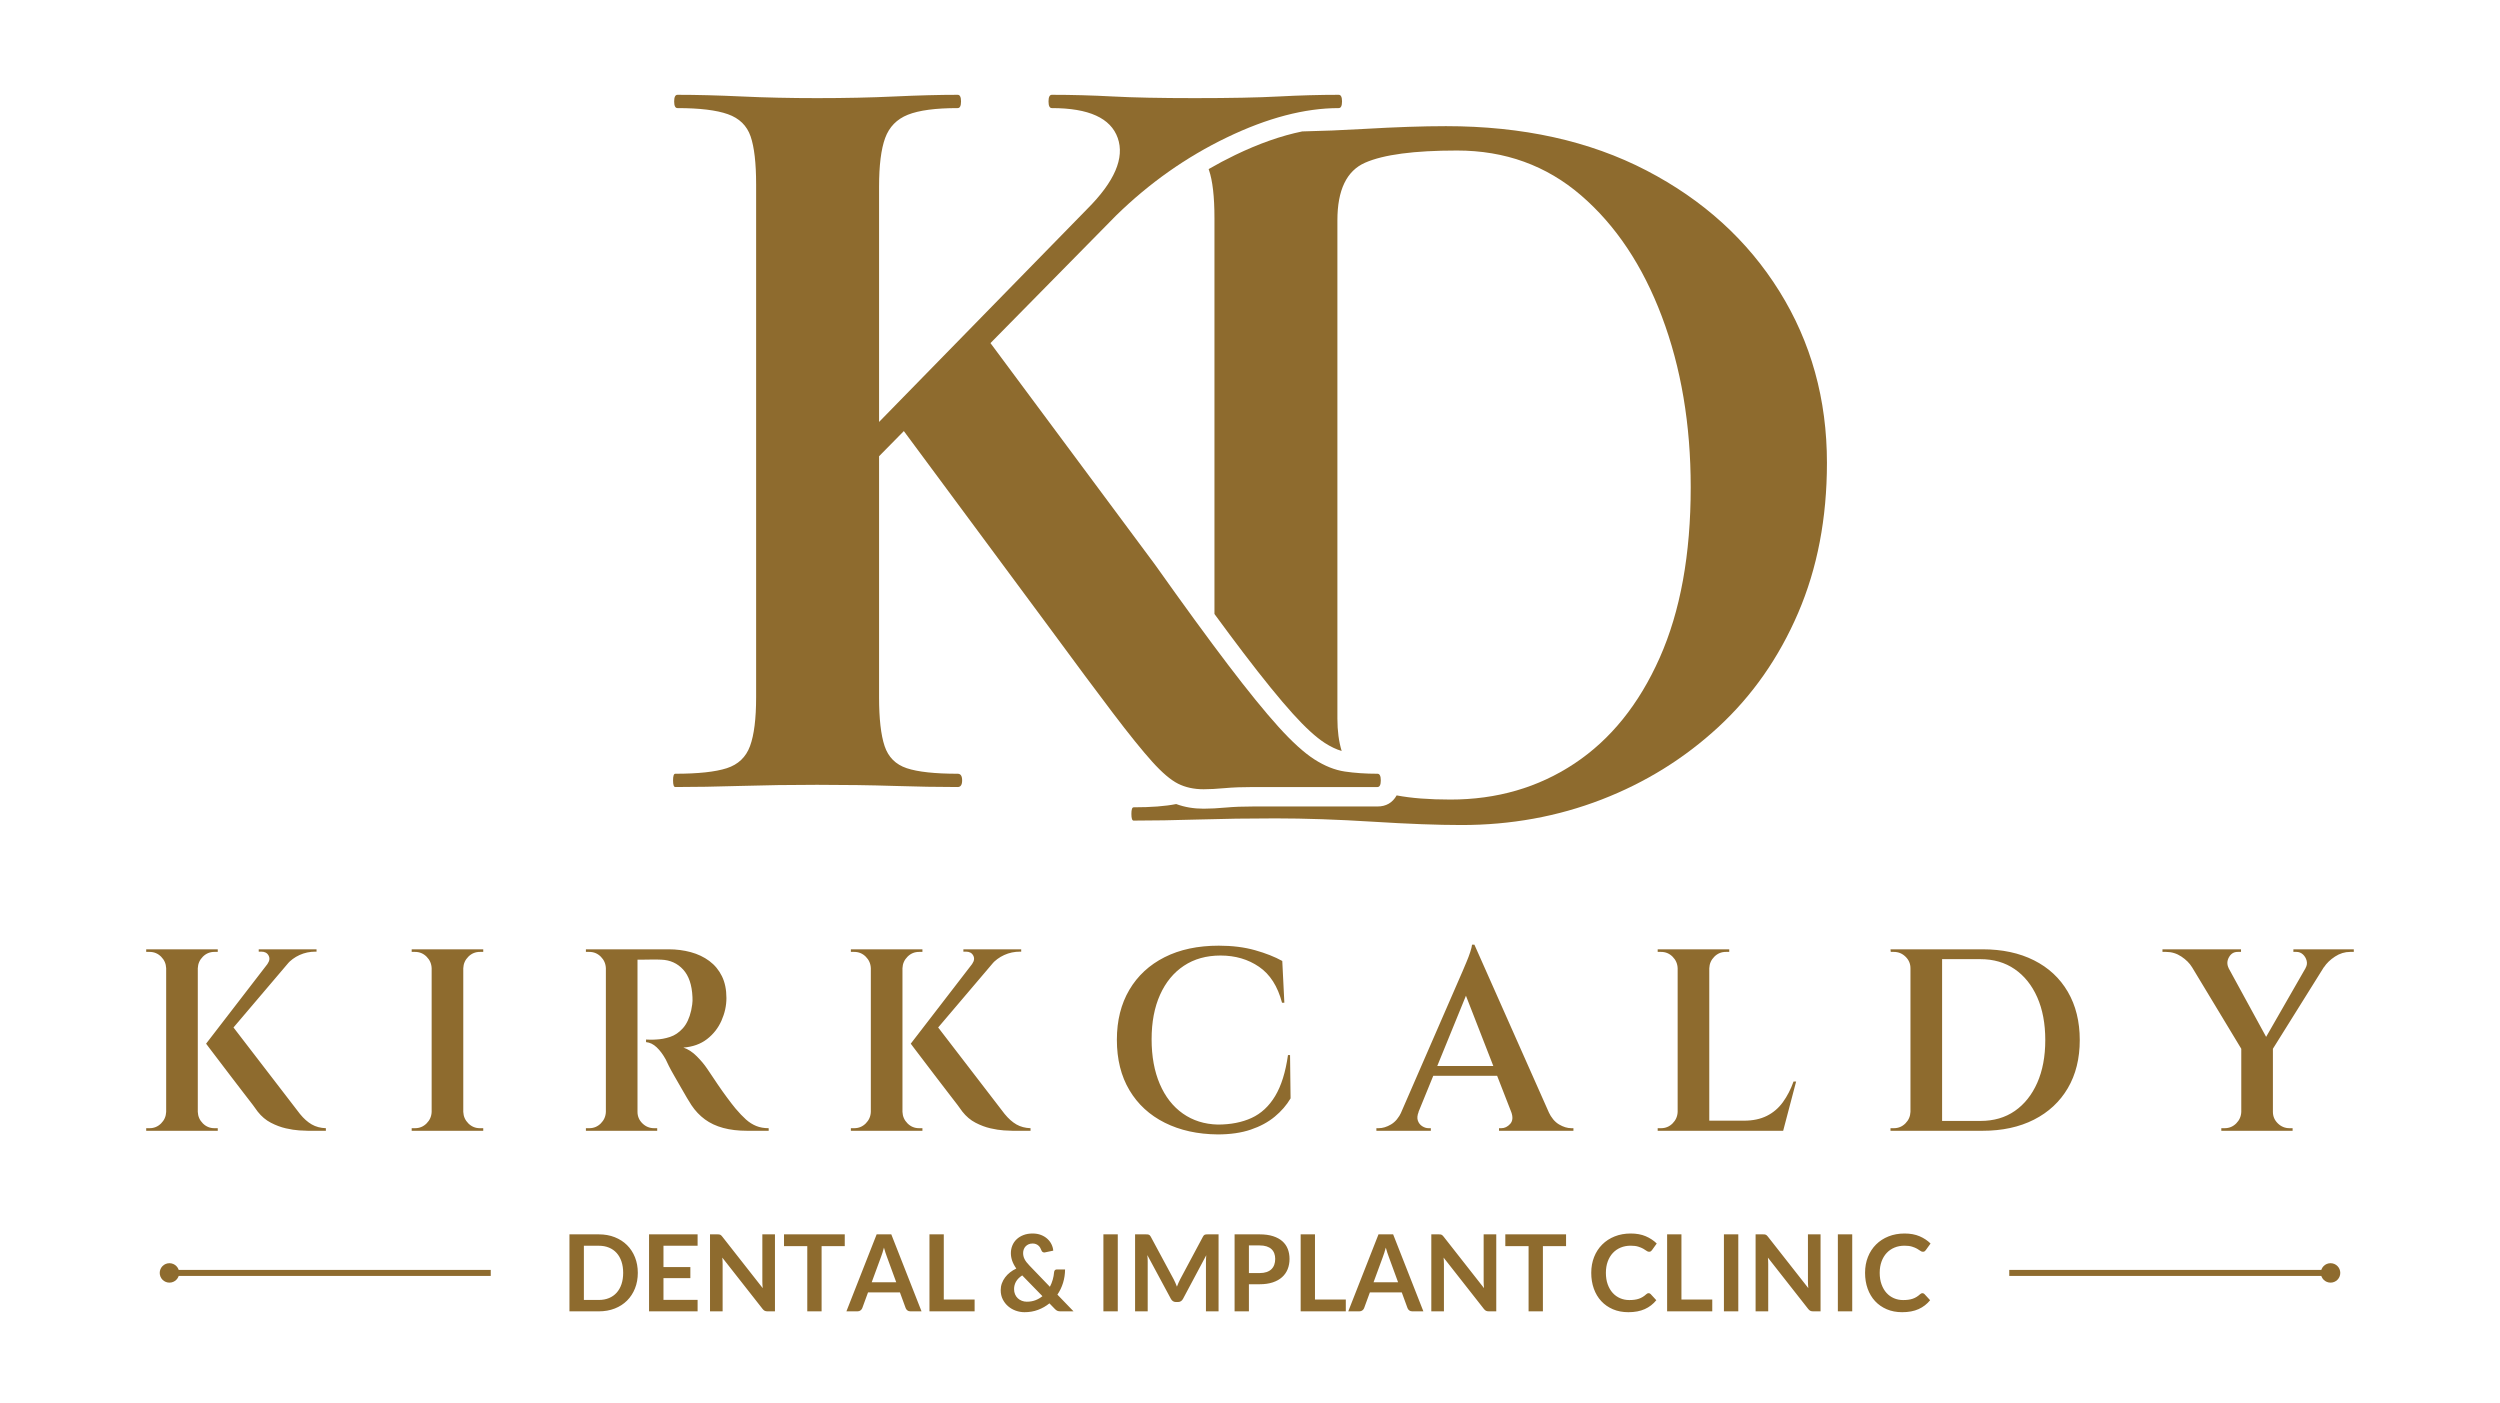
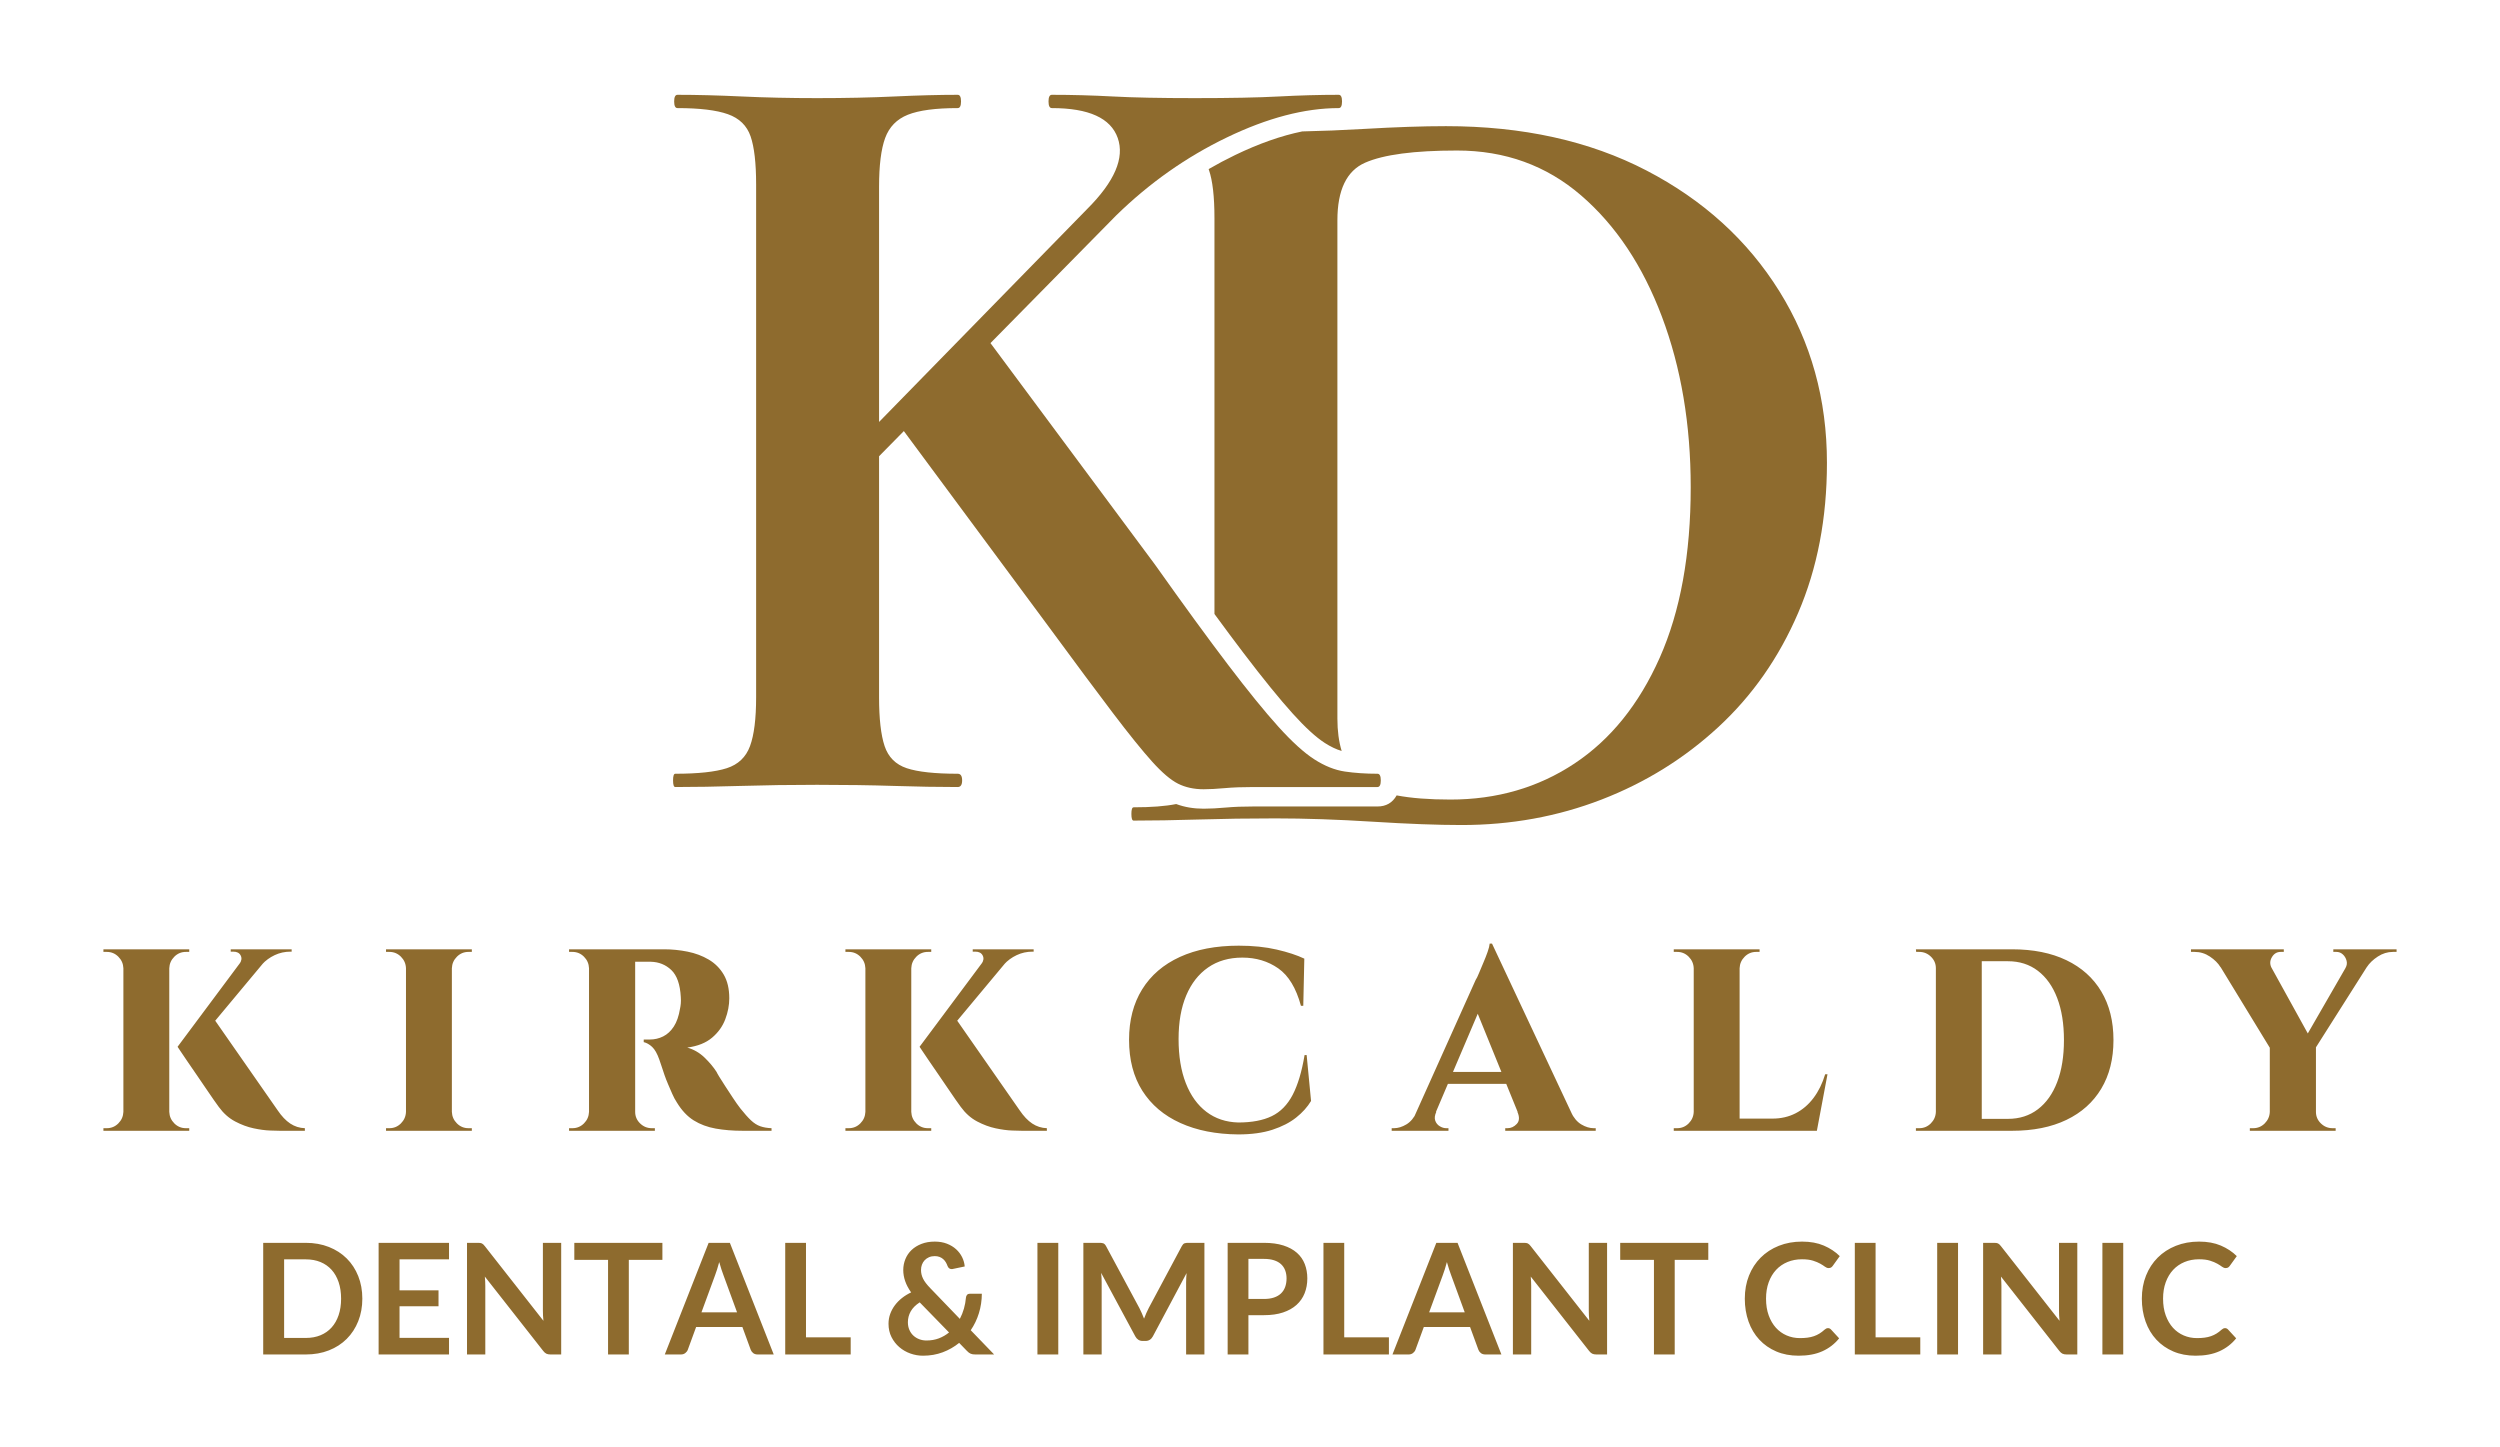
- <svg xmlns="http://www.w3.org/2000/svg" viewBox="0 0 1080 606" width="1080" height="606" role="img" aria-label="Kirkcaldy Dental &amp; Implant Clinic">
+ <svg xmlns="http://www.w3.org/2000/svg" viewBox="0 0 1080 625" width="1080" height="625" role="img" aria-label="Kirkcaldy Dental &amp; Implant Clinic">
  <g fill="#8E6B2E">
    <path d="M631.344 356.414Q616.034 356.414 593.067 354.978Q570.1 353.543 550.962 353.543Q533.737 353.543 517.947 354.022Q502.158 354.5 489.718 354.5Q488.761 354.5 488.761 351.629Q488.761 348.758 489.718 348.758Q501.102 348.758 508.117 347.349Q513.529 349.357 519.947 349.357Q524.156 349.357 529.799 348.844Q534.683 348.4 541.478 348.4H595.067Q600.653 348.4 603.353 343.61Q612.783 345.409 626.56 345.409Q656.703 345.409 680.148 329.859Q703.593 314.309 716.99 284.165Q730.388 254.022 730.388 210.481Q730.388 169.811 717.947 136.797Q705.507 103.782 683.019 84.404Q660.531 65.026 629.431 65.026Q601.679 65.026 589.718 70.289Q577.756 75.553 577.756 95.17V310.481Q577.756 318.347 579.598 324.419Q576.101 323.393 572.337 320.972Q566.581 317.272 558.48 308.296Q549.865 298.749 537.16 282.044Q531.477 274.572 524.646 265.242V94.213Q524.646 80.337 522.254 73.4Q522.193 73.224 522.13 73.052Q527.761 69.779 533.641 66.945Q548.98 59.555 562.57 56.775Q575.115 56.517 589.239 55.696Q609.813 54.5 624.646 54.5Q674.407 54.5 711.249 73.639Q748.091 92.778 768.665 125.792Q789.239 158.806 789.239 199.955Q789.239 235.84 776.799 264.787Q764.359 293.734 742.349 314.069Q720.34 334.404 691.871 345.409Q663.402 356.414 631.344 356.414Z" />
    <path data-kd="K" d="M326.646 301.244V79.713Q326.646 65.837 324.254 58.9Q321.861 51.962 314.445 49.33Q307.029 46.699 292.675 46.699Q291.239 46.699 291.239 43.828Q291.239 40.957 292.675 40.957Q305.115 40.957 320.426 41.675Q335.737 42.392 352.962 42.392Q371.144 42.392 386.455 41.675Q401.766 40.957 413.727 40.957Q415.163 40.957 415.163 43.828Q415.163 46.699 413.727 46.699Q399.373 46.699 392.196 49.569Q385.019 52.44 382.388 59.617Q379.756 66.794 379.756 80.67V301.244Q379.756 315.12 382.148 322.297Q384.541 329.474 391.718 331.866Q398.895 334.258 413.727 334.258Q415.641 334.258 415.641 337.129Q415.641 340.0 413.727 340.0Q401.287 340.0 386.215 339.522Q371.144 339.043 352.962 339.043Q335.737 339.043 319.947 339.522Q304.158 340.0 291.718 340.0Q290.761 340.0 290.761 337.129Q290.761 334.258 291.718 334.258Q306.55 334.258 313.967 331.866Q321.383 329.474 324.014 322.297Q326.646 315.12 326.646 301.244ZM452.962 270.622 387.411 182.105 425.689 145.263 498.895 243.828Q517.555 270.144 530.474 287.129Q543.392 304.115 552.244 313.923Q561.096 323.732 567.794 328.038Q574.493 332.344 580.952 333.301Q587.411 334.258 595.067 334.258Q596.502 334.258 596.502 337.129Q596.502 340.0 595.067 340.0Q574.014 340.0 561.096 340.0Q548.177 340.0 541.478 340.0Q534.301 340.0 529.038 340.478Q523.775 340.957 519.947 340.957Q513.727 340.957 508.943 338.565Q504.158 336.172 497.699 328.995Q491.239 321.818 480.713 307.943Q470.187 294.067 452.962 270.622ZM346.263 216.555 469.708 90.239Q487.411 72.536 482.866 59.617Q478.321 46.699 454.397 46.699Q452.962 46.699 452.962 43.828Q452.962 40.957 454.397 40.957Q467.316 40.957 480.713 41.675Q494.11 42.392 516.12 42.392Q539.086 42.392 552.483 41.675Q565.88 40.957 578.321 40.957Q579.756 40.957 579.756 43.828Q579.756 46.699 578.321 46.699Q556.311 46.699 529.995 59.378Q503.679 72.057 482.148 93.11L359.182 217.99Z" />
-     <path d="M99.448 442.02 129.576 481.22Q132.04 484.244 134.672 485.756Q137.304 487.268 140.776 487.38V488.5H133.048Q131.816 488.5 129.24 488.332Q126.664 488.164 123.472 487.436Q120.28 486.708 117.032 485.028Q113.784 483.348 111.32 480.212Q110.984 479.652 109.248 477.356Q107.512 475.06 104.936 471.756Q102.36 468.452 99.616 464.812Q96.872 461.172 94.464 458.036Q92.056 454.9 90.544 452.884Q89.032 450.868 89.032 450.868ZM128.904 410.884 95.304 450.42 89.032 450.868 119.832 410.884ZM136.744 410.1V411.108H136.296Q132.6 411.108 129.408 412.564Q126.216 414.02 123.976 416.596L115.576 416.372Q116.92 414.468 116.024 412.788Q115.128 411.108 112.888 411.108H111.768V410.1H136.296ZM85.448 410.1V488.5H71.784V410.1ZM72.12 480.324V488.5H63.16V487.38Q63.272 487.38 63.888 487.38Q64.504 487.38 64.616 487.38Q67.528 487.38 69.6 485.308Q71.672 483.236 71.784 480.324ZM72.12 418.276H71.784Q71.672 415.364 69.6 413.292Q67.528 411.22 64.616 411.22Q64.504 411.22 63.888 411.22Q63.272 411.22 63.16 411.22V410.1H72.12ZM85.112 480.324H85.448Q85.56 483.236 87.632 485.308Q89.704 487.38 92.616 487.38Q92.616 487.38 93.288 487.38Q93.96 487.38 94.072 487.38V488.5H85.112ZM85.112 418.276V410.1H94.072V411.22Q93.96 411.22 93.288 411.22Q92.616 411.22 92.616 411.22Q89.704 411.22 87.632 413.292Q85.56 415.364 85.448 418.276ZM200.136 410.1V488.5H186.472V410.1ZM186.808 480.324V488.5H177.848V487.38Q177.848 487.38 178.576 487.38Q179.304 487.38 179.304 487.38Q182.216 487.38 184.288 485.308Q186.36 483.236 186.472 480.324ZM186.808 418.276H186.472Q186.36 415.364 184.288 413.292Q182.216 411.22 179.304 411.22Q179.304 411.22 178.576 411.22Q177.848 411.22 177.848 411.22V410.1H186.808ZM199.8 480.324H200.136Q200.248 483.236 202.32 485.308Q204.392 487.38 207.304 487.38Q207.304 487.38 207.976 487.38Q208.648 487.38 208.76 487.38V488.5H199.8ZM199.8 418.276V410.1H208.76V411.22Q208.648 411.22 207.976 411.22Q207.304 411.22 207.304 411.22Q204.392 411.22 202.32 413.292Q200.248 415.364 200.136 418.276ZM273.944 410.1H288.84Q293.88 410.1 298.416 411.332Q302.952 412.564 306.424 415.14Q309.896 417.716 311.856 421.692Q313.816 425.668 313.816 431.156Q313.816 436.084 311.688 440.9Q309.56 445.716 305.416 448.908Q301.272 452.1 295.224 452.548Q298.248 453.556 300.992 456.3Q303.736 459.044 305.528 461.732Q305.64 461.844 306.928 463.804Q308.216 465.764 310.12 468.564Q312.024 471.364 314.096 474.164Q316.168 476.964 317.736 478.868Q320.2 481.78 322.272 483.628Q324.344 485.476 326.696 486.428Q329.048 487.38 332.072 487.38V488.5H322.776Q316.952 488.5 312.416 487.268Q307.88 486.036 304.52 483.572Q301.16 481.108 298.696 477.412Q298.024 476.404 296.792 474.332Q295.56 472.26 294.104 469.684Q292.648 467.108 291.248 464.7Q289.848 462.292 288.896 460.388Q287.944 458.484 287.608 457.7Q285.816 454.452 283.688 452.436Q281.56 450.42 279.096 450.196V449.076Q279.32 449.076 280.552 449.132Q281.784 449.188 283.352 449.076Q286.376 448.964 289.456 447.956Q292.536 446.948 295 444.204Q297.464 441.46 298.584 436.532Q298.808 435.524 299.032 433.956Q299.256 432.388 299.144 430.708Q298.808 422.868 295.112 418.836Q291.416 414.804 285.704 414.58Q283.576 414.468 281.224 414.524Q278.872 414.58 277.136 414.58Q275.4 414.58 275.064 414.58Q275.064 414.468 274.784 413.348Q274.504 412.228 274.224 411.164Q273.944 410.1 273.944 410.1ZM275.4 410.1V488.5H261.736V410.1ZM262.072 480.324V488.5H253.112V487.38Q253.224 487.38 253.84 487.38Q254.456 487.38 254.568 487.38Q257.48 487.38 259.552 485.308Q261.624 483.236 261.736 480.324ZM262.072 418.276H261.736Q261.624 415.364 259.552 413.292Q257.48 411.22 254.568 411.22Q254.456 411.22 253.84 411.22Q253.224 411.22 253.112 411.22V410.1H262.072ZM275.064 480.324H275.4Q275.4 483.236 277.528 485.308Q279.656 487.38 282.568 487.38Q282.68 487.38 283.296 487.38Q283.912 487.38 283.912 487.38V488.5H275.064ZM403.864 442.02 433.992 481.22Q436.456 484.244 439.088 485.756Q441.72 487.268 445.192 487.38V488.5H437.464Q436.232 488.5 433.656 488.332Q431.08 488.164 427.888 487.436Q424.696 486.708 421.448 485.028Q418.2 483.348 415.736 480.212Q415.4 479.652 413.664 477.356Q411.928 475.06 409.352 471.756Q406.776 468.452 404.032 464.812Q401.288 461.172 398.88 458.036Q396.472 454.9 394.96 452.884Q393.448 450.868 393.448 450.868ZM433.32 410.884 399.72 450.42 393.448 450.868 424.248 410.884ZM441.16 410.1V411.108H440.712Q437.016 411.108 433.824 412.564Q430.632 414.02 428.392 416.596L419.992 416.372Q421.336 414.468 420.44 412.788Q419.544 411.108 417.304 411.108H416.184V410.1H440.712ZM389.864 410.1V488.5H376.2V410.1ZM376.536 480.324V488.5H367.576V487.38Q367.688 487.38 368.304 487.38Q368.92 487.38 369.032 487.38Q371.944 487.38 374.016 485.308Q376.088 483.236 376.2 480.324ZM376.536 418.276H376.2Q376.088 415.364 374.016 413.292Q371.944 411.22 369.032 411.22Q368.92 411.22 368.304 411.22Q367.688 411.22 367.576 411.22V410.1H376.536ZM389.528 480.324H389.864Q389.976 483.236 392.048 485.308Q394.12 487.38 397.032 487.38Q397.032 487.38 397.704 487.38Q398.376 487.38 398.488 487.38V488.5H389.528ZM389.528 418.276V410.1H398.488V411.22Q398.376 411.22 397.704 411.22Q397.032 411.22 397.032 411.22Q394.12 411.22 392.048 413.292Q389.976 415.364 389.864 418.276ZM557.304 455.796 557.528 474.5Q554.952 478.868 550.696 482.396Q546.44 485.924 540.336 487.996Q534.232 490.068 526.056 490.068Q513.064 489.956 503.208 485.028Q493.352 480.1 487.92 470.972Q482.488 461.844 482.488 449.188Q482.488 436.756 487.864 427.628Q493.24 418.5 503.096 413.516Q512.952 408.532 526.504 408.532Q535.24 408.532 542.184 410.492Q549.128 412.452 553.944 415.14L554.84 433.172H553.832Q551.032 422.532 543.92 417.66Q536.808 412.788 527.288 412.788Q518.104 412.788 511.44 417.212Q504.776 421.636 501.136 429.756Q497.496 437.876 497.496 448.964Q497.496 460.052 501.024 468.284Q504.552 476.516 510.992 481.052Q517.432 485.588 526.056 485.812Q534.456 485.812 540.672 482.956Q546.888 480.1 550.864 473.492Q554.84 466.884 556.408 455.796ZM636.936 408.084 672.328 487.828H655.752L631.672 426.004ZM612.856 480.324Q611.96 482.564 612.52 484.132Q613.08 485.7 614.424 486.54Q615.768 487.38 617.112 487.38H618.12V488.5H594.6V487.38Q594.6 487.38 595.104 487.38Q595.608 487.38 595.608 487.38Q598.184 487.38 600.928 485.756Q603.672 484.132 605.464 480.324ZM636.936 408.084 637.496 419.844 609.608 488.164H601.992L630.888 421.748Q631.112 421.3 631.84 419.564Q632.568 417.828 633.52 415.588Q634.472 413.348 635.144 411.276Q635.816 409.204 635.928 408.084ZM650.04 460.5V464.756H616.328V460.5ZM652.84 480.324H668.968Q670.76 484.132 673.504 485.756Q676.248 487.38 678.824 487.38Q678.824 487.38 679.272 487.38Q679.72 487.38 679.72 487.38V488.5H647.576V487.38H648.584Q650.712 487.38 652.392 485.532Q654.072 483.684 652.84 480.324ZM738.408 410.1V488.5H724.744V410.1ZM768.088 484.132 769.992 488.5H738.072V484.132ZM775.928 467.22 770.328 488.5H749.384L753.416 484.132Q759.128 484.132 763.272 482.06Q767.416 479.988 770.216 476.124Q773.016 472.26 774.808 467.22ZM725.08 480.324V488.5H716.12V487.38Q716.12 487.38 716.848 487.38Q717.576 487.38 717.576 487.38Q720.488 487.38 722.56 485.308Q724.632 483.236 724.744 480.324ZM725.08 418.276H724.744Q724.632 415.364 722.56 413.292Q720.488 411.22 717.576 411.22Q717.576 411.22 716.848 411.22Q716.12 411.22 716.12 411.22V410.1H725.08ZM738.072 418.276V410.1H747.032V411.22Q746.92 411.22 746.248 411.22Q745.576 411.22 745.576 411.22Q742.664 411.22 740.592 413.292Q738.52 415.364 738.408 418.276ZM856.456 410.1Q869.224 410.1 878.688 414.86Q888.152 419.62 893.304 428.468Q898.456 437.316 898.456 449.3Q898.456 461.284 893.304 470.076Q888.152 478.868 878.688 483.684Q869.224 488.5 856.456 488.5H830.696L830.584 484.244Q832.712 484.244 835.904 484.244Q839.096 484.244 842.512 484.244Q845.928 484.244 848.896 484.244Q851.864 484.244 853.712 484.244Q855.56 484.244 855.56 484.244Q864.184 484.244 870.4 479.932Q876.616 475.62 880.088 467.78Q883.56 459.94 883.56 449.3Q883.56 438.66 880.088 430.82Q876.616 422.98 870.344 418.668Q864.072 414.356 855.56 414.356Q855.56 414.356 853.6 414.356Q851.64 414.356 848.56 414.356Q845.48 414.356 841.896 414.356Q838.312 414.356 835.008 414.356Q831.704 414.356 829.464 414.356V410.1ZM838.984 410.1V488.5H825.32V410.1ZM825.656 480.324V488.5H816.696V487.38Q816.696 487.38 817.424 487.38Q818.152 487.38 818.152 487.38Q821.064 487.38 823.136 485.308Q825.208 483.236 825.32 480.324ZM825.656 418.276H825.32Q825.32 415.364 823.192 413.292Q821.064 411.22 818.152 411.22Q818.152 411.22 817.48 411.22Q816.808 411.22 816.808 411.22L816.696 410.1H825.656ZM958.376 410.212 981 451.652 968.792 454.004 942.36 410.212ZM981.896 452.436V488.5H968.232V452.436ZM1000.6 410.212H1008.664L980.888 454.676L975.736 453.556ZM996.008 418.164Q996.904 416.596 996.456 414.972Q996.008 413.348 994.832 412.284Q993.656 411.22 992.088 411.22Q992.088 411.22 991.416 411.22Q990.744 411.22 990.744 411.22V410.1H1016.84V411.22H1015.272Q1011.8 411.22 1008.72 413.236Q1005.64 415.252 1003.96 417.828ZM962.744 418.164 946.952 417.828Q945.384 415.252 942.36 413.236Q939.336 411.22 935.752 411.22H934.184V410.1H968.12V411.22Q968.12 411.22 967.392 411.22Q966.664 411.22 966.664 411.22Q964.2 411.22 962.912 413.516Q961.624 415.812 962.744 418.164ZM968.568 480.324V488.5H959.608V487.38Q959.608 487.38 960.28 487.38Q960.952 487.38 961.064 487.38Q963.976 487.38 966.048 485.308Q968.12 483.236 968.232 480.324ZM981.56 480.324H981.896Q981.896 483.236 984.024 485.308Q986.152 487.38 989.064 487.38Q989.064 487.38 989.736 487.38Q990.408 487.38 990.408 487.38V488.5H981.56Z" />
-     <path d="M275.535 549.871Q275.535 553.528 274.316 556.587Q273.097 559.646 270.889 561.854Q268.681 564.062 265.576 565.281Q262.471 566.5 258.699 566.5H246.003V533.242H258.699Q262.471 533.242 265.576 534.472Q268.681 535.703 270.889 537.899Q273.097 540.096 274.316 543.155Q275.535 546.214 275.535 549.871ZM269.21 549.871Q269.21 547.134 268.474 544.961Q267.738 542.787 266.381 541.281Q265.024 539.774 263.08 538.969Q261.137 538.164 258.699 538.164H252.236V561.578H258.699Q261.137 561.578 263.08 560.773Q265.024 559.968 266.381 558.462Q267.738 556.955 268.474 554.782Q269.21 552.608 269.21 549.871ZM301.364 533.242V538.164H286.621V547.387H298.236V552.148H286.621V561.555H301.364V566.5H280.388V533.242ZM309.966 533.242Q310.38 533.242 310.656 533.276Q310.932 533.311 311.15 533.415Q311.369 533.518 311.576 533.714Q311.783 533.909 312.036 534.231L329.493 556.472Q329.401 555.667 329.366 554.897Q329.332 554.126 329.332 553.459V533.242H334.783V566.5H331.586Q330.85 566.5 330.367 566.27Q329.884 566.04 329.424 565.442L312.036 543.293Q312.105 544.029 312.139 544.754Q312.174 545.478 312.174 546.076V566.5H306.723V533.242H309.966ZM364.936 533.242V538.325H354.931V566.5H348.744V538.325H338.693V533.242ZM398.102 566.5H393.318Q392.513 566.5 391.995 566.098Q391.478 565.695 391.248 565.097L388.764 558.312H374.987L372.503 565.097Q372.319 565.626 371.778 566.063Q371.238 566.5 370.456 566.5H365.649L378.713 533.242H385.038ZM376.574 553.942H387.177L383.129 542.879Q382.853 542.143 382.519 541.143Q382.186 540.142 381.864 538.969Q381.542 540.142 381.231 541.154Q380.921 542.166 380.622 542.925ZM407.716 561.394H421.033V566.5H401.529V533.242H407.716ZM446.08 532.874Q448.104 532.874 449.702 533.495Q451.301 534.116 452.439 535.151Q453.578 536.186 454.233 537.52Q454.889 538.854 455.004 540.28L451.393 541.039Q451.324 541.062 451.243 541.062Q451.163 541.062 451.094 541.062Q450.703 541.062 450.392 540.843Q450.082 540.625 449.898 540.165Q449.691 539.567 449.369 539.026Q449.047 538.486 448.587 538.083Q448.127 537.681 447.506 537.439Q446.885 537.198 446.08 537.198Q445.114 537.198 444.355 537.532Q443.596 537.865 443.067 538.428Q442.538 538.992 442.262 539.739Q441.986 540.487 441.986 541.315Q441.986 542.005 442.135 542.649Q442.285 543.293 442.607 543.937Q442.929 544.581 443.446 545.26Q443.964 545.938 444.723 546.72L453.555 555.897Q454.314 554.448 454.774 552.838Q455.234 551.228 455.372 549.572Q455.418 549.043 455.717 548.721Q456.016 548.399 456.545 548.399H460.11Q460.087 551.435 459.236 554.195Q458.385 556.955 456.798 559.278L463.767 566.5H458.201Q457.764 566.5 457.43 566.454Q457.097 566.408 456.798 566.282Q456.499 566.155 456.223 565.948Q455.947 565.741 455.648 565.419L453.348 563.05Q451.14 564.844 448.437 565.856Q445.735 566.868 442.584 566.868Q440.652 566.868 438.812 566.213Q436.972 565.557 435.523 564.315Q434.074 563.073 433.188 561.313Q432.303 559.554 432.303 557.346Q432.303 555.805 432.809 554.413Q433.315 553.022 434.212 551.826Q435.109 550.63 436.339 549.664Q437.57 548.698 439.042 548.008Q437.823 546.283 437.259 544.639Q436.696 542.994 436.696 541.361Q436.696 539.636 437.328 538.083Q437.961 536.531 439.168 535.381Q440.376 534.231 442.124 533.553Q443.872 532.874 446.08 532.874ZM438.076 556.886Q438.076 558.151 438.513 559.163Q438.95 560.175 439.709 560.876Q440.468 561.578 441.468 561.957Q442.469 562.337 443.596 562.337Q445.62 562.337 447.287 561.705Q448.955 561.072 450.335 559.945L441.595 550.975Q439.755 552.171 438.915 553.666Q438.076 555.161 438.076 556.886ZM482.88 566.5H476.67V533.242H482.88ZM507.053 552.7Q507.444 553.436 507.777 554.23Q508.111 555.023 508.433 555.828Q508.755 555.0 509.1 554.195Q509.445 553.39 509.836 552.654L519.68 534.231Q519.864 533.886 520.059 533.679Q520.255 533.472 520.496 533.38Q520.738 533.288 521.037 533.265Q521.336 533.242 521.75 533.242H526.419V566.5H520.968V545.018Q520.968 544.42 521.002 543.707Q521.037 542.994 521.106 542.258L511.055 561.118Q510.71 561.762 510.158 562.119Q509.606 562.475 508.87 562.475H508.019Q507.283 562.475 506.731 562.119Q506.179 561.762 505.834 561.118L495.645 542.189Q495.737 542.948 495.771 543.673Q495.806 544.397 495.806 545.018V566.5H490.355V533.242H495.024Q495.438 533.242 495.737 533.265Q496.036 533.288 496.277 533.38Q496.519 533.472 496.726 533.679Q496.933 533.886 497.117 534.231L507.053 552.7ZM539.529 554.793V566.5H533.342V533.242H544.175Q547.51 533.242 549.948 534.024Q552.386 534.806 553.973 536.209Q555.56 537.612 556.319 539.567Q557.078 541.522 557.078 543.845Q557.078 546.26 556.273 548.273Q555.468 550.285 553.858 551.734Q552.248 553.183 549.833 553.988Q547.418 554.793 544.175 554.793ZM539.529 549.963H544.175Q545.877 549.963 547.142 549.537Q548.407 549.112 549.235 548.318Q550.063 547.525 550.477 546.387Q550.891 545.248 550.891 543.845Q550.891 542.511 550.477 541.43Q550.063 540.349 549.235 539.59Q548.407 538.831 547.142 538.428Q545.877 538.026 544.175 538.026H539.529ZM568.072 561.394H581.389V566.5H561.885V533.242H568.072ZM614.9 566.5H610.116Q609.311 566.5 608.793 566.098Q608.276 565.695 608.046 565.097L605.562 558.312H591.785L589.301 565.097Q589.117 565.626 588.576 566.063Q588.036 566.5 587.254 566.5H582.447L595.511 533.242H601.836ZM593.372 553.942H603.975L599.927 542.879Q599.651 542.143 599.317 541.143Q598.984 540.142 598.662 538.969Q598.34 540.142 598.029 541.154Q597.719 542.166 597.42 542.925ZM621.57 533.242Q621.984 533.242 622.26 533.276Q622.536 533.311 622.754 533.415Q622.973 533.518 623.18 533.714Q623.387 533.909 623.64 534.231L641.097 556.472Q641.005 555.667 640.97 554.897Q640.936 554.126 640.936 553.459V533.242H646.387V566.5H643.19Q642.454 566.5 641.971 566.27Q641.488 566.04 641.028 565.442L623.64 543.293Q623.709 544.029 623.743 544.754Q623.778 545.478 623.778 546.076V566.5H618.327V533.242H621.57ZM676.539 533.242V538.325H666.534V566.5H660.347V538.325H650.297V533.242ZM712.213 558.657Q712.719 558.657 713.087 559.048L715.525 561.693Q713.501 564.2 710.545 565.534Q707.59 566.868 703.45 566.868Q699.747 566.868 696.791 565.603Q693.836 564.338 691.743 562.084Q689.65 559.83 688.534 556.702Q687.419 553.574 687.419 549.871Q687.419 546.122 688.661 543.005Q689.903 539.889 692.157 537.635Q694.411 535.381 697.55 534.128Q700.69 532.874 704.485 532.874Q708.188 532.874 710.959 534.059Q713.731 535.243 715.709 537.198L713.639 540.073Q713.455 540.349 713.167 540.556Q712.88 540.763 712.374 540.763Q711.845 540.763 711.293 540.349Q710.741 539.935 709.89 539.452Q709.039 538.969 707.739 538.555Q706.44 538.141 704.439 538.141Q702.093 538.141 700.126 538.957Q698.16 539.774 696.745 541.292Q695.331 542.81 694.537 544.984Q693.744 547.157 693.744 549.871Q693.744 552.677 694.537 554.862Q695.331 557.047 696.688 558.542Q698.045 560.037 699.885 560.831Q701.725 561.624 703.841 561.624Q705.106 561.624 706.129 561.486Q707.153 561.348 708.015 561.049Q708.878 560.75 709.648 560.279Q710.419 559.807 711.178 559.117Q711.408 558.91 711.661 558.784Q711.914 558.657 712.213 558.657ZM726.381 561.394H739.698V566.5H720.194V533.242H726.381ZM750.945 566.5H744.735V533.242H750.945ZM761.663 533.242Q762.077 533.242 762.352 533.276Q762.629 533.311 762.847 533.415Q763.066 533.518 763.273 533.714Q763.48 533.909 763.733 534.231L781.19 556.472Q781.097 555.667 781.063 554.897Q781.029 554.126 781.029 553.459V533.242H786.48V566.5H783.283Q782.547 566.5 782.063 566.27Q781.581 566.04 781.12 565.442L763.733 543.293Q763.802 544.029 763.836 544.754Q763.87 545.478 763.87 546.076V566.5H758.419V533.242H761.663ZM800.164 566.5H793.954V533.242H800.164ZM830.501 558.657Q831.007 558.657 831.375 559.048L833.813 561.693Q831.789 564.2 828.834 565.534Q825.878 566.868 821.738 566.868Q818.035 566.868 815.08 565.603Q812.124 564.338 810.031 562.084Q807.938 559.83 806.823 556.702Q805.707 553.574 805.707 549.871Q805.707 546.122 806.949 543.005Q808.191 539.889 810.445 537.635Q812.699 535.381 815.839 534.128Q818.978 532.874 822.773 532.874Q826.476 532.874 829.248 534.059Q832.019 535.243 833.997 537.198L831.927 540.073Q831.743 540.349 831.456 540.556Q831.168 540.763 830.662 540.763Q830.133 540.763 829.582 540.349Q829.029 539.935 828.178 539.452Q827.327 538.969 826.028 538.555Q824.728 538.141 822.727 538.141Q820.381 538.141 818.415 538.957Q816.448 539.774 815.034 541.292Q813.619 542.81 812.826 544.984Q812.032 547.157 812.032 549.871Q812.032 552.677 812.826 554.862Q813.619 557.047 814.976 558.542Q816.333 560.037 818.173 560.831Q820.013 561.624 822.129 561.624Q823.394 561.624 824.418 561.486Q825.441 561.348 826.304 561.049Q827.166 560.75 827.937 560.279Q828.707 559.807 829.466 559.117Q829.696 558.91 829.949 558.784Q830.202 558.657 830.501 558.657Z" />
+     <path d="M91.384 438.66 119.944 479.652Q122.52 483.46 125.376 485.364Q128.232 487.268 131.704 487.38V488.5H120.952Q119.832 488.5 116.696 488.388Q113.56 488.276 109.584 487.436Q105.608 486.596 101.576 484.468Q97.544 482.34 94.52 478.196Q93.848 477.3 92.28 475.06Q90.712 472.82 88.752 469.908Q86.792 466.996 84.664 463.916Q82.536 460.836 80.744 458.204Q78.952 455.572 77.832 453.892Q76.712 452.212 76.712 452.212ZM118.04 410.884 84.328 451.316 76.712 452.212 107.512 410.884ZM125.992 410.1V411.108H125.544Q121.848 411.108 118.656 412.62Q115.464 414.132 113.224 416.596L103.48 416.372Q104.824 414.468 103.984 412.788Q103.144 411.108 100.792 411.108H99.672V410.1H125.544ZM73.128 410.1V488.5H53.304V410.1ZM53.64 480.324V488.5H44.68V487.38Q44.792 487.38 45.408 487.38Q46.024 487.38 46.136 487.38Q49.048 487.38 51.12 485.308Q53.192 483.236 53.304 480.324ZM53.64 418.276H53.304Q53.192 415.364 51.12 413.292Q49.048 411.22 46.136 411.22Q46.024 411.22 45.408 411.22Q44.792 411.22 44.68 411.22V410.1H53.64ZM72.792 480.324H73.128Q73.24 483.236 75.312 485.308Q77.384 487.38 80.296 487.38Q80.52 487.38 81.136 487.38Q81.752 487.38 81.752 487.38V488.5H72.792ZM72.792 418.276V410.1H81.752V411.22Q81.64 411.22 81.08 411.22Q80.52 411.22 80.296 411.22Q77.384 411.22 75.312 413.292Q73.24 415.364 73.128 418.276ZM195.208 410.1V488.5H175.384V410.1ZM175.72 480.324V488.5H166.76V487.38Q166.76 487.38 167.488 487.38Q168.216 487.38 168.216 487.38Q171.128 487.38 173.2 485.308Q175.272 483.236 175.384 480.324ZM175.72 418.276H175.384Q175.272 415.364 173.2 413.292Q171.128 411.22 168.216 411.22Q168.216 411.22 167.488 411.22Q166.76 411.22 166.76 411.22V410.1H175.72ZM194.872 480.324H195.208Q195.32 483.236 197.392 485.308Q199.464 487.38 202.376 487.38Q202.376 487.38 203.048 487.38Q203.72 487.38 203.832 487.38V488.5H194.872ZM194.872 418.276V410.1H203.832V411.22Q203.72 411.22 203.048 411.22Q202.376 411.22 202.376 411.22Q199.464 411.22 197.392 413.292Q195.32 415.364 195.208 418.276ZM272.936 410.1H286.936Q291.976 410.1 297.016 411.108Q302.056 412.116 306.144 414.524Q310.232 416.932 312.64 421.02Q315.048 425.108 315.048 431.268Q315.048 435.748 313.312 440.34Q311.576 444.932 307.6 448.292Q303.624 451.652 296.904 452.548Q301.16 453.78 304.352 456.86Q307.544 459.94 309.56 463.076Q309.672 463.412 310.68 465.092Q311.688 466.772 313.312 469.236Q314.936 471.7 316.616 474.276Q318.296 476.852 319.864 478.868Q322.44 482.116 324.4 483.964Q326.36 485.812 328.432 486.54Q330.504 487.268 333.304 487.38V488.5H320.872Q314.488 488.5 309.168 487.548Q303.848 486.596 299.704 484.02Q295.56 481.444 292.424 476.292Q291.304 474.612 290.408 472.54Q289.512 470.468 288.616 468.396Q287.72 466.324 287.048 464.364Q286.376 462.404 285.816 460.668Q285.256 458.932 284.808 457.7Q283.464 453.892 281.728 452.268Q279.992 450.644 278.088 450.196V449.076Q278.424 449.076 279.264 449.076Q280.104 449.076 280.664 449.076Q283.8 449.076 286.488 447.732Q289.176 446.388 291.08 443.476Q292.984 440.564 293.768 435.748Q293.992 434.74 294.104 433.508Q294.216 432.276 294.104 430.708Q293.656 422.532 290.016 419.06Q286.376 415.588 281.112 415.476Q279.992 415.476 278.648 415.476Q277.304 415.476 276.072 415.476Q274.84 415.476 274.056 415.476Q274.056 415.476 273.776 414.132Q273.496 412.788 273.216 411.444Q272.936 410.1 272.936 410.1ZM274.392 410.1V488.5H254.456V410.1ZM254.792 480.324V488.5H245.832V487.38Q246.056 487.38 246.616 487.38Q247.176 487.38 247.288 487.38Q250.2 487.38 252.272 485.308Q254.344 483.236 254.456 480.324ZM254.792 418.276H254.456Q254.344 415.364 252.272 413.292Q250.2 411.22 247.288 411.22Q247.176 411.22 246.616 411.22Q246.056 411.22 245.832 411.22V410.1H254.792ZM274.056 480.324H274.392Q274.392 483.236 276.52 485.308Q278.648 487.38 281.56 487.38Q281.784 487.38 282.288 487.38Q282.792 487.38 282.904 487.38V488.5H274.056ZM411.928 438.66 440.488 479.652Q443.064 483.46 445.92 485.364Q448.776 487.268 452.248 487.38V488.5H441.496Q440.376 488.5 437.24 488.388Q434.104 488.276 430.128 487.436Q426.152 486.596 422.12 484.468Q418.088 482.34 415.064 478.196Q414.392 477.3 412.824 475.06Q411.256 472.82 409.296 469.908Q407.336 466.996 405.208 463.916Q403.08 460.836 401.288 458.204Q399.496 455.572 398.376 453.892Q397.256 452.212 397.256 452.212ZM438.584 410.884 404.872 451.316 397.256 452.212 428.056 410.884ZM446.536 410.1V411.108H446.088Q442.392 411.108 439.2 412.62Q436.008 414.132 433.768 416.596L424.024 416.372Q425.368 414.468 424.528 412.788Q423.688 411.108 421.336 411.108H420.216V410.1H446.088ZM393.672 410.1V488.5H373.848V410.1ZM374.184 480.324V488.5H365.224V487.38Q365.336 487.38 365.952 487.38Q366.568 487.38 366.68 487.38Q369.592 487.38 371.664 485.308Q373.736 483.236 373.848 480.324ZM374.184 418.276H373.848Q373.736 415.364 371.664 413.292Q369.592 411.22 366.68 411.22Q366.568 411.22 365.952 411.22Q365.336 411.22 365.224 411.22V410.1H374.184ZM393.336 480.324H393.672Q393.784 483.236 395.856 485.308Q397.928 487.38 400.84 487.38Q401.064 487.38 401.68 487.38Q402.296 487.38 402.296 487.38V488.5H393.336ZM393.336 418.276V410.1H402.296V411.22Q402.184 411.22 401.624 411.22Q401.064 411.22 400.84 411.22Q397.928 411.22 395.856 413.292Q393.784 415.364 393.672 418.276ZM564.472 455.796 566.376 475.62Q564.024 479.54 559.936 482.788Q555.848 486.036 549.688 488.052Q543.528 490.068 534.904 490.068Q520.568 489.956 509.928 485.14Q499.288 480.324 493.52 471.252Q487.752 462.18 487.752 449.188Q487.752 436.532 493.408 427.404Q499.064 418.276 509.704 413.404Q520.344 408.532 535.128 408.532Q544.312 408.532 551.536 410.212Q558.76 411.892 563.464 414.132L563.016 434.516H562.008Q558.872 422.98 552.208 418.332Q545.544 413.684 536.696 413.684Q528.072 413.684 521.912 417.94Q515.752 422.196 512.448 430.036Q509.144 437.876 509.144 448.852Q509.144 459.94 512.28 467.948Q515.416 475.956 521.184 480.324Q526.952 484.692 534.904 484.916Q543.752 484.916 549.408 482.172Q555.064 479.428 558.424 472.988Q561.784 466.548 563.576 455.796ZM644.552 407.636 682.184 487.828H658.664L636.264 432.724ZM620.472 480.324Q619.464 482.564 620.024 484.132Q620.584 485.7 621.984 486.54Q623.384 487.38 624.728 487.38H625.736V488.5H601.208V487.38Q601.208 487.38 601.712 487.38Q602.216 487.38 602.216 487.38Q604.792 487.38 607.536 485.756Q610.28 484.132 612.072 480.324ZM644.552 407.636 644.664 423.204 617 488.164H608.376L637.496 423.316Q638.056 422.532 638.896 420.46Q639.736 418.388 640.8 415.924Q641.864 413.46 642.648 411.22Q643.432 408.98 643.544 407.636ZM654.968 463.076V468.228H622.6V463.076ZM655.528 480.324H678.6Q680.392 484.132 683.136 485.756Q685.88 487.38 688.456 487.38Q688.456 487.38 688.904 487.38Q689.352 487.38 689.352 487.38V488.5H650.264V487.38H651.272Q653.512 487.38 655.248 485.532Q656.984 483.684 655.528 480.324ZM751.512 410.1V488.5H731.688V410.1ZM780.856 483.236 784.552 488.5H751.176V483.236ZM789.48 464.084 784.888 488.5H761.704L765.736 483.236Q771.224 483.236 775.704 480.94Q780.184 478.644 783.432 474.332Q786.68 470.02 788.472 464.084ZM732.024 480.324V488.5H723.064V487.38Q723.064 487.38 723.792 487.38Q724.52 487.38 724.52 487.38Q727.432 487.38 729.504 485.308Q731.576 483.236 731.688 480.324ZM732.024 418.276H731.688Q731.576 415.364 729.504 413.292Q727.432 411.22 724.52 411.22Q724.52 411.22 723.792 411.22Q723.064 411.22 723.064 411.22V410.1H732.024ZM751.176 418.276V410.1H760.136V411.22Q760.024 411.22 759.352 411.22Q758.68 411.22 758.68 411.22Q755.768 411.22 753.696 413.292Q751.624 415.364 751.512 418.276ZM869.224 410.1Q882.888 410.1 892.688 414.804Q902.488 419.508 907.752 428.3Q913.016 437.092 913.016 449.3Q913.016 461.508 907.752 470.3Q902.488 479.092 892.688 483.796Q882.888 488.5 869.224 488.5H841.672L841.56 483.348Q845.816 483.348 849.736 483.348Q853.656 483.348 856.904 483.348Q860.152 483.348 862.504 483.348Q864.856 483.348 866.144 483.348Q867.432 483.348 867.432 483.348Q874.936 483.348 880.368 479.204Q885.8 475.06 888.712 467.444Q891.624 459.828 891.624 449.3Q891.624 438.772 888.712 431.156Q885.8 423.54 880.368 419.396Q874.936 415.252 867.432 415.252Q867.432 415.252 866.088 415.252Q864.744 415.252 862.224 415.252Q859.704 415.252 856.4 415.252Q853.096 415.252 849.008 415.252Q844.92 415.252 840.44 415.252V410.1ZM856.12 410.1V488.5H836.296V410.1ZM836.632 480.324V488.5H827.672V487.38Q827.672 487.38 828.4 487.38Q829.128 487.38 829.128 487.38Q832.04 487.38 834.112 485.308Q836.184 483.236 836.296 480.324ZM836.632 418.276H836.296Q836.296 415.364 834.168 413.292Q832.04 411.22 829.128 411.22Q829.128 411.22 828.456 411.22Q827.784 411.22 827.784 411.22L827.672 410.1H836.632ZM976.968 410.212 1000.152 452.212 980.776 452.996 954.68 410.212ZM1000.488 452.436V488.5H980.552V452.436ZM1017.848 410.212H1027.256L999.144 454.564L992.872 453.556ZM1013.256 418.164Q1014.152 416.596 1013.704 414.972Q1013.256 413.348 1012.08 412.284Q1010.904 411.22 1009.336 411.22Q1009.336 411.22 1008.664 411.22Q1007.992 411.22 1007.992 411.22V410.1H1035.32V411.22H1033.752Q1030.28 411.22 1027.2 413.236Q1024.12 415.252 1022.44 417.828ZM981.336 418.164 959.272 417.828Q957.704 415.252 954.68 413.236Q951.656 411.22 948.072 411.22H946.504V410.1H986.6V411.22Q986.6 411.22 985.928 411.22Q985.256 411.22 985.256 411.22Q982.792 411.22 981.448 413.516Q980.104 415.812 981.336 418.164ZM980.888 480.324V488.5H971.928V487.38Q971.928 487.38 972.6 487.38Q973.272 487.38 973.384 487.38Q976.296 487.38 978.368 485.308Q980.44 483.236 980.552 480.324ZM1000.152 480.324H1000.488Q1000.488 483.236 1002.616 485.308Q1004.744 487.38 1007.656 487.38Q1007.656 487.38 1008.328 487.38Q1009.0 487.38 1009.0 487.38V488.5H1000.152Z" />
+     <path d="M156.525 561.018Q156.525 566.321 154.757 570.756Q152.99 575.192 149.788 578.393Q146.587 581.595 142.084 583.362Q137.582 585.13 132.113 585.13H113.704V536.906H132.113Q137.582 536.906 142.084 538.69Q146.587 540.474 149.788 543.659Q152.99 546.844 154.757 551.28Q156.525 555.715 156.525 561.018ZM147.354 561.018Q147.354 557.049 146.287 553.898Q145.219 550.746 143.252 548.562Q141.284 546.377 138.466 545.21Q135.648 544.043 132.113 544.043H122.741V577.993H132.113Q135.648 577.993 138.466 576.826Q141.284 575.659 143.252 573.474Q145.219 571.29 146.287 568.138Q147.354 564.987 147.354 561.018ZM193.977 536.906V544.043H172.6V557.416H189.441V564.32H172.6V577.96H193.977V585.13H163.562V536.906ZM206.45 536.906Q207.05 536.906 207.45 536.956Q207.851 537.006 208.167 537.156Q208.484 537.306 208.784 537.59Q209.085 537.873 209.451 538.34L234.764 570.589Q234.631 569.422 234.581 568.305Q234.531 567.188 234.531 566.221V536.906H242.435V585.13H237.799Q236.732 585.13 236.031 584.796Q235.331 584.463 234.664 583.596L209.451 551.48Q209.552 552.547 209.602 553.598Q209.652 554.648 209.652 555.515V585.13H201.748V536.906H206.45ZM286.156 536.906V544.276H271.649V585.13H262.678V544.276H248.104V536.906ZM334.247 585.13H327.31Q326.143 585.13 325.393 584.546Q324.642 583.963 324.309 583.096L320.707 573.257H300.73L297.129 583.096Q296.862 583.863 296.078 584.496Q295.294 585.13 294.16 585.13H287.19L306.133 536.906H315.304ZM303.032 566.921H318.406L312.536 550.88Q312.136 549.812 311.653 548.362Q311.169 546.911 310.702 545.21Q310.235 546.911 309.785 548.378Q309.335 549.846 308.901 550.946ZM348.187 577.726H367.497V585.13H339.216V536.906H348.187ZM403.815 536.372Q406.75 536.372 409.068 537.273Q411.386 538.173 413.037 539.674Q414.687 541.175 415.638 543.109Q416.588 545.043 416.755 547.111L411.519 548.212Q411.419 548.245 411.302 548.245Q411.186 548.245 411.086 548.245Q410.519 548.245 410.068 547.928Q409.618 547.611 409.351 546.944Q409.051 546.077 408.584 545.293Q408.117 544.51 407.45 543.926Q406.783 543.342 405.883 542.992Q404.983 542.642 403.815 542.642Q402.415 542.642 401.314 543.126Q400.213 543.609 399.446 544.426Q398.679 545.243 398.279 546.327Q397.879 547.411 397.879 548.612Q397.879 549.612 398.096 550.546Q398.313 551.48 398.779 552.414Q399.246 553.347 399.997 554.331Q400.747 555.315 401.848 556.449L414.654 569.756Q415.755 567.655 416.422 565.32Q417.089 562.986 417.289 560.584Q417.355 559.817 417.789 559.35Q418.222 558.884 418.99 558.884H424.159Q424.125 563.286 422.891 567.288Q421.658 571.29 419.356 574.658L429.461 585.13H421.391Q420.757 585.13 420.273 585.063Q419.79 584.997 419.356 584.813Q418.923 584.63 418.523 584.33Q418.122 584.029 417.689 583.563L414.354 580.127Q411.152 582.729 407.234 584.196Q403.315 585.664 398.746 585.664Q395.945 585.664 393.277 584.713Q390.609 583.763 388.508 581.962Q386.407 580.161 385.123 577.61Q383.839 575.058 383.839 571.857Q383.839 569.622 384.572 567.605Q385.306 565.587 386.607 563.853Q387.907 562.119 389.692 560.718Q391.476 559.317 393.61 558.317Q391.843 555.815 391.026 553.431Q390.208 551.046 390.208 548.678Q390.208 546.177 391.126 543.926Q392.043 541.675 393.794 540.007Q395.544 538.34 398.079 537.356Q400.614 536.372 403.815 536.372ZM392.209 571.19Q392.209 573.024 392.843 574.491Q393.477 575.959 394.577 576.976Q395.678 577.993 397.129 578.543Q398.579 579.094 400.213 579.094Q403.148 579.094 405.566 578.177Q407.984 577.259 409.985 575.625L397.312 562.619Q394.644 564.353 393.427 566.521Q392.209 568.688 392.209 571.19ZM457.175 585.13H448.171V536.906H457.175ZM492.226 565.12Q492.793 566.187 493.277 567.338Q493.76 568.488 494.227 569.656Q494.694 568.455 495.194 567.288Q495.695 566.12 496.261 565.053L510.535 538.34Q510.802 537.84 511.086 537.54Q511.369 537.239 511.719 537.106Q512.069 536.973 512.503 536.939Q512.936 536.906 513.537 536.906H520.307V585.13H512.403V553.981Q512.403 553.114 512.453 552.08Q512.503 551.046 512.603 549.979L498.029 577.326Q497.529 578.26 496.728 578.777Q495.928 579.294 494.861 579.294H493.627Q492.56 579.294 491.759 578.777Q490.959 578.26 490.459 577.326L475.685 549.879Q475.818 550.98 475.868 552.03Q475.918 553.081 475.918 553.981V585.13H468.014V536.906H474.784Q475.384 536.906 475.818 536.939Q476.251 536.973 476.602 537.106Q476.952 537.239 477.252 537.54Q477.552 537.84 477.819 538.34L492.226 565.12ZM539.316 568.155V585.13H530.345V536.906H546.053Q550.889 536.906 554.424 538.04Q557.959 539.174 560.26 541.208Q562.561 543.242 563.662 546.077Q564.762 548.912 564.762 552.28Q564.762 555.782 563.595 558.7Q562.428 561.618 560.093 563.719Q557.759 565.82 554.257 566.988Q550.755 568.155 546.053 568.155ZM539.316 561.151H546.053Q548.521 561.151 550.355 560.534Q552.189 559.917 553.39 558.767Q554.591 557.616 555.191 555.965Q555.791 554.315 555.791 552.28Q555.791 550.346 555.191 548.779Q554.591 547.211 553.39 546.111Q552.189 545.01 550.355 544.426Q548.521 543.843 546.053 543.843H539.316ZM580.704 577.726H600.013V585.13H571.733V536.906H580.704ZM648.604 585.13H641.667Q640.5 585.13 639.75 584.546Q638.999 583.963 638.666 583.096L635.064 573.257H615.088L611.486 583.096Q611.219 583.863 610.435 584.496Q609.651 585.13 608.518 585.13H601.547L620.49 536.906H629.661ZM617.389 566.921H632.763L626.893 550.88Q626.493 549.812 626.01 548.362Q625.526 546.911 625.059 545.21Q624.592 546.911 624.142 548.378Q623.692 549.846 623.258 550.946ZM658.276 536.906Q658.876 536.906 659.276 536.956Q659.676 537.006 659.993 537.156Q660.31 537.306 660.61 537.59Q660.91 537.873 661.277 538.34L686.59 570.589Q686.457 569.422 686.406 568.305Q686.356 567.188 686.356 566.221V536.906H694.26V585.13H689.625Q688.558 585.13 687.857 584.796Q687.157 584.463 686.49 583.596L661.277 551.48Q661.377 552.547 661.427 553.598Q661.477 554.648 661.477 555.515V585.13H653.573V536.906H658.276ZM737.982 536.906V544.276H723.475V585.13H714.504V544.276H699.93V536.906ZM789.708 573.758Q790.442 573.758 790.975 574.325L794.511 578.16Q791.576 581.795 787.29 583.729Q783.005 585.664 777.002 585.664Q771.632 585.664 767.347 583.829Q763.061 581.995 760.027 578.727Q756.992 575.458 755.374 570.923Q753.757 566.387 753.757 561.018Q753.757 555.582 755.558 551.063Q757.359 546.544 760.627 543.276Q763.895 540.007 768.448 538.19Q773 536.372 778.503 536.372Q783.872 536.372 787.891 538.09Q791.909 539.807 794.777 542.642L791.776 546.811Q791.509 547.211 791.092 547.511Q790.675 547.811 789.942 547.811Q789.175 547.811 788.374 547.211Q787.574 546.611 786.34 545.91Q785.106 545.21 783.222 544.61Q781.337 544.009 778.436 544.009Q775.034 544.009 772.183 545.193Q769.331 546.377 767.28 548.578Q765.229 550.779 764.079 553.931Q762.928 557.083 762.928 561.018Q762.928 565.087 764.079 568.255Q765.229 571.423 767.197 573.591Q769.165 575.759 771.833 576.909Q774.501 578.06 777.569 578.06Q779.403 578.06 780.887 577.86Q782.371 577.66 783.622 577.226Q784.872 576.793 785.99 576.109Q787.107 575.425 788.207 574.425Q788.541 574.125 788.908 573.941Q789.275 573.758 789.708 573.758ZM810.252 577.726H829.561V585.13H801.281V536.906H810.252ZM845.87 585.13H836.865V536.906H845.87ZM861.411 536.906Q862.011 536.906 862.411 536.956Q862.811 537.006 863.128 537.156Q863.445 537.306 863.745 537.59Q864.045 537.873 864.412 538.34L889.725 570.589Q889.591 569.422 889.541 568.305Q889.491 567.188 889.491 566.221V536.906H897.395V585.13H892.76Q891.692 585.13 890.992 584.796Q890.292 584.463 889.625 583.596L864.412 551.48Q864.512 552.547 864.562 553.598Q864.612 554.648 864.612 555.515V585.13H856.708V536.906H861.411ZM917.239 585.13H908.234V536.906H917.239ZM961.227 573.758Q961.961 573.758 962.494 574.325L966.03 578.16Q963.095 581.795 958.809 583.729Q954.524 585.664 948.521 585.664Q943.151 585.664 938.866 583.829Q934.581 581.995 931.546 578.727Q928.511 575.458 926.893 570.923Q925.276 566.387 925.276 561.018Q925.276 555.582 927.077 551.063Q928.878 546.544 932.146 543.276Q935.414 540.007 939.967 538.19Q944.519 536.372 950.022 536.372Q955.391 536.372 959.41 538.09Q963.428 539.807 966.296 542.642L963.295 546.811Q963.028 547.211 962.611 547.511Q962.194 547.811 961.461 547.811Q960.694 547.811 959.893 547.211Q959.093 546.611 957.859 545.91Q956.625 545.21 954.741 544.61Q952.856 544.009 949.955 544.009Q946.553 544.009 943.702 545.193Q940.85 546.377 938.799 548.578Q936.748 550.779 935.598 553.931Q934.447 557.083 934.447 561.018Q934.447 565.087 935.598 568.255Q936.748 571.423 938.716 573.591Q940.684 575.759 943.352 576.909Q946.02 578.06 949.088 578.06Q950.922 578.06 952.406 577.86Q953.89 577.66 955.141 577.226Q956.391 576.793 957.509 576.109Q958.626 575.425 959.726 574.425Q960.06 574.125 960.427 573.941Q960.794 573.758 961.227 573.758Z" />
  </g>
-   <line x1="73.2" y1="549.9" x2="212.0" y2="549.9" stroke="#8E6B2E" stroke-width="2.6" />
-   <circle cx="73.2" cy="549.9" r="4.2" fill="#8E6B2E" />
-   <line x1="868.0" y1="549.9" x2="1006.8" y2="549.9" stroke="#8E6B2E" stroke-width="2.6" />
-   <circle cx="1006.8" cy="549.9" r="4.2" fill="#8E6B2E" />
</svg>
